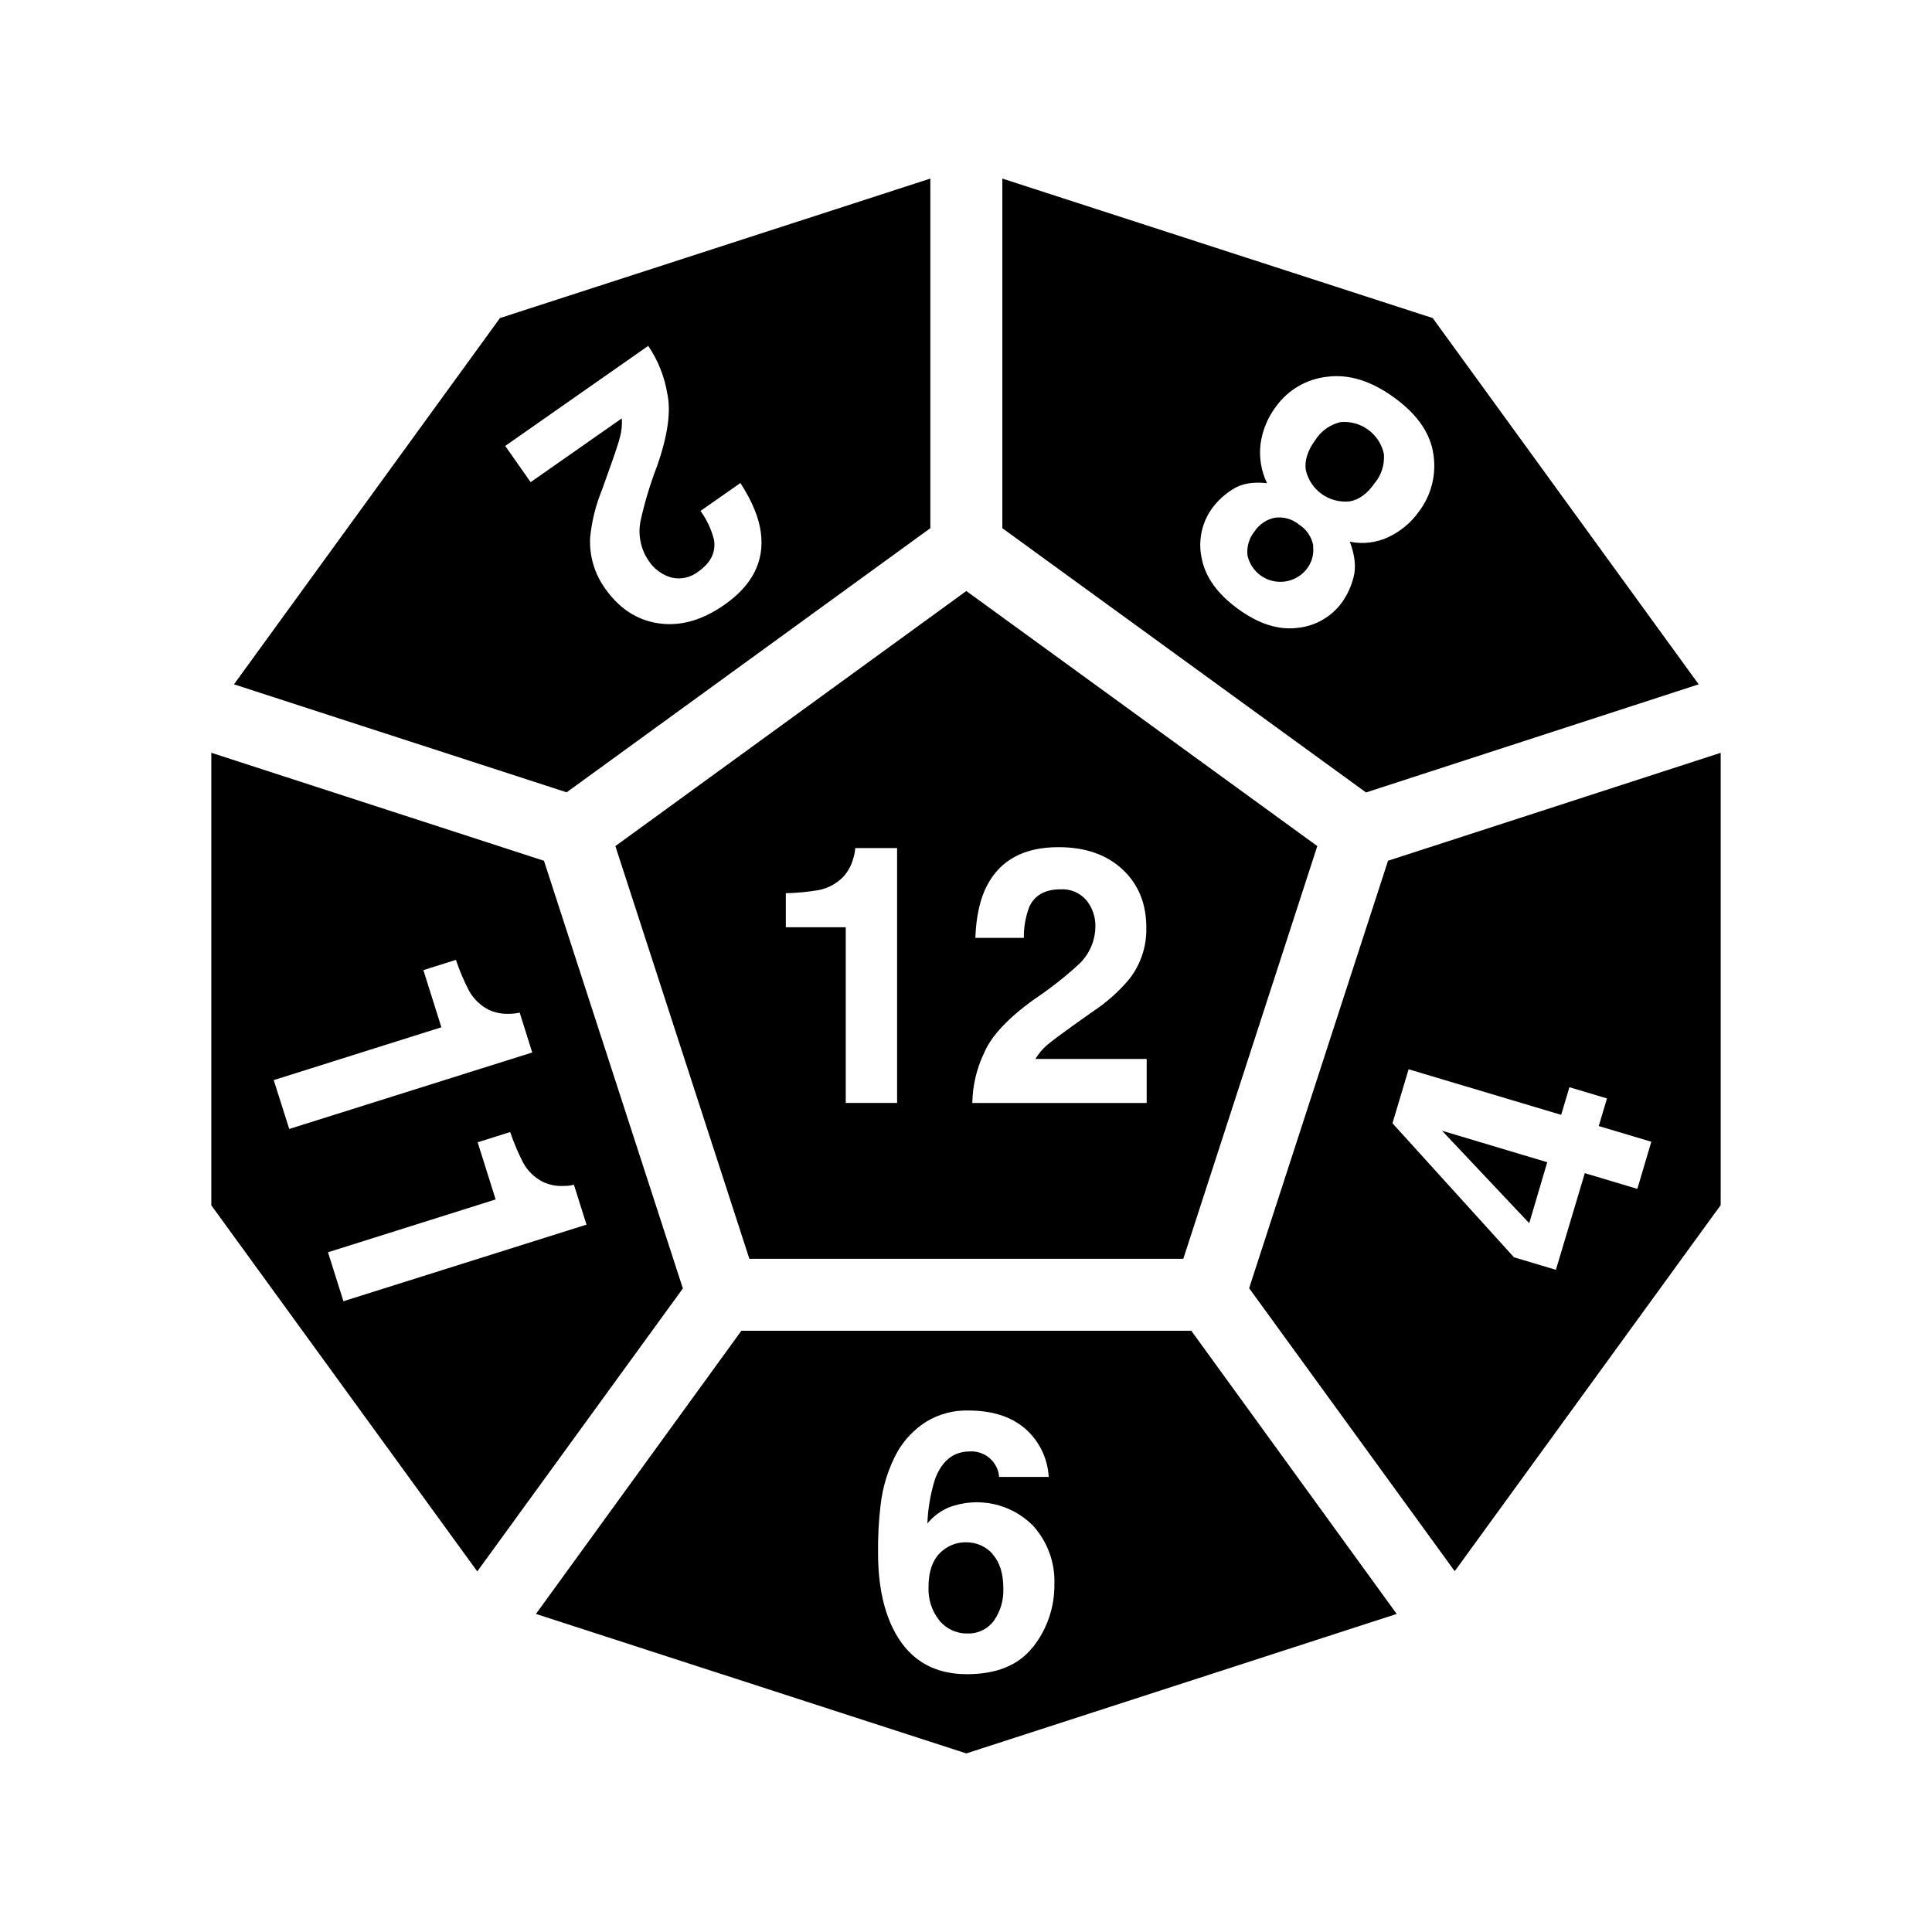
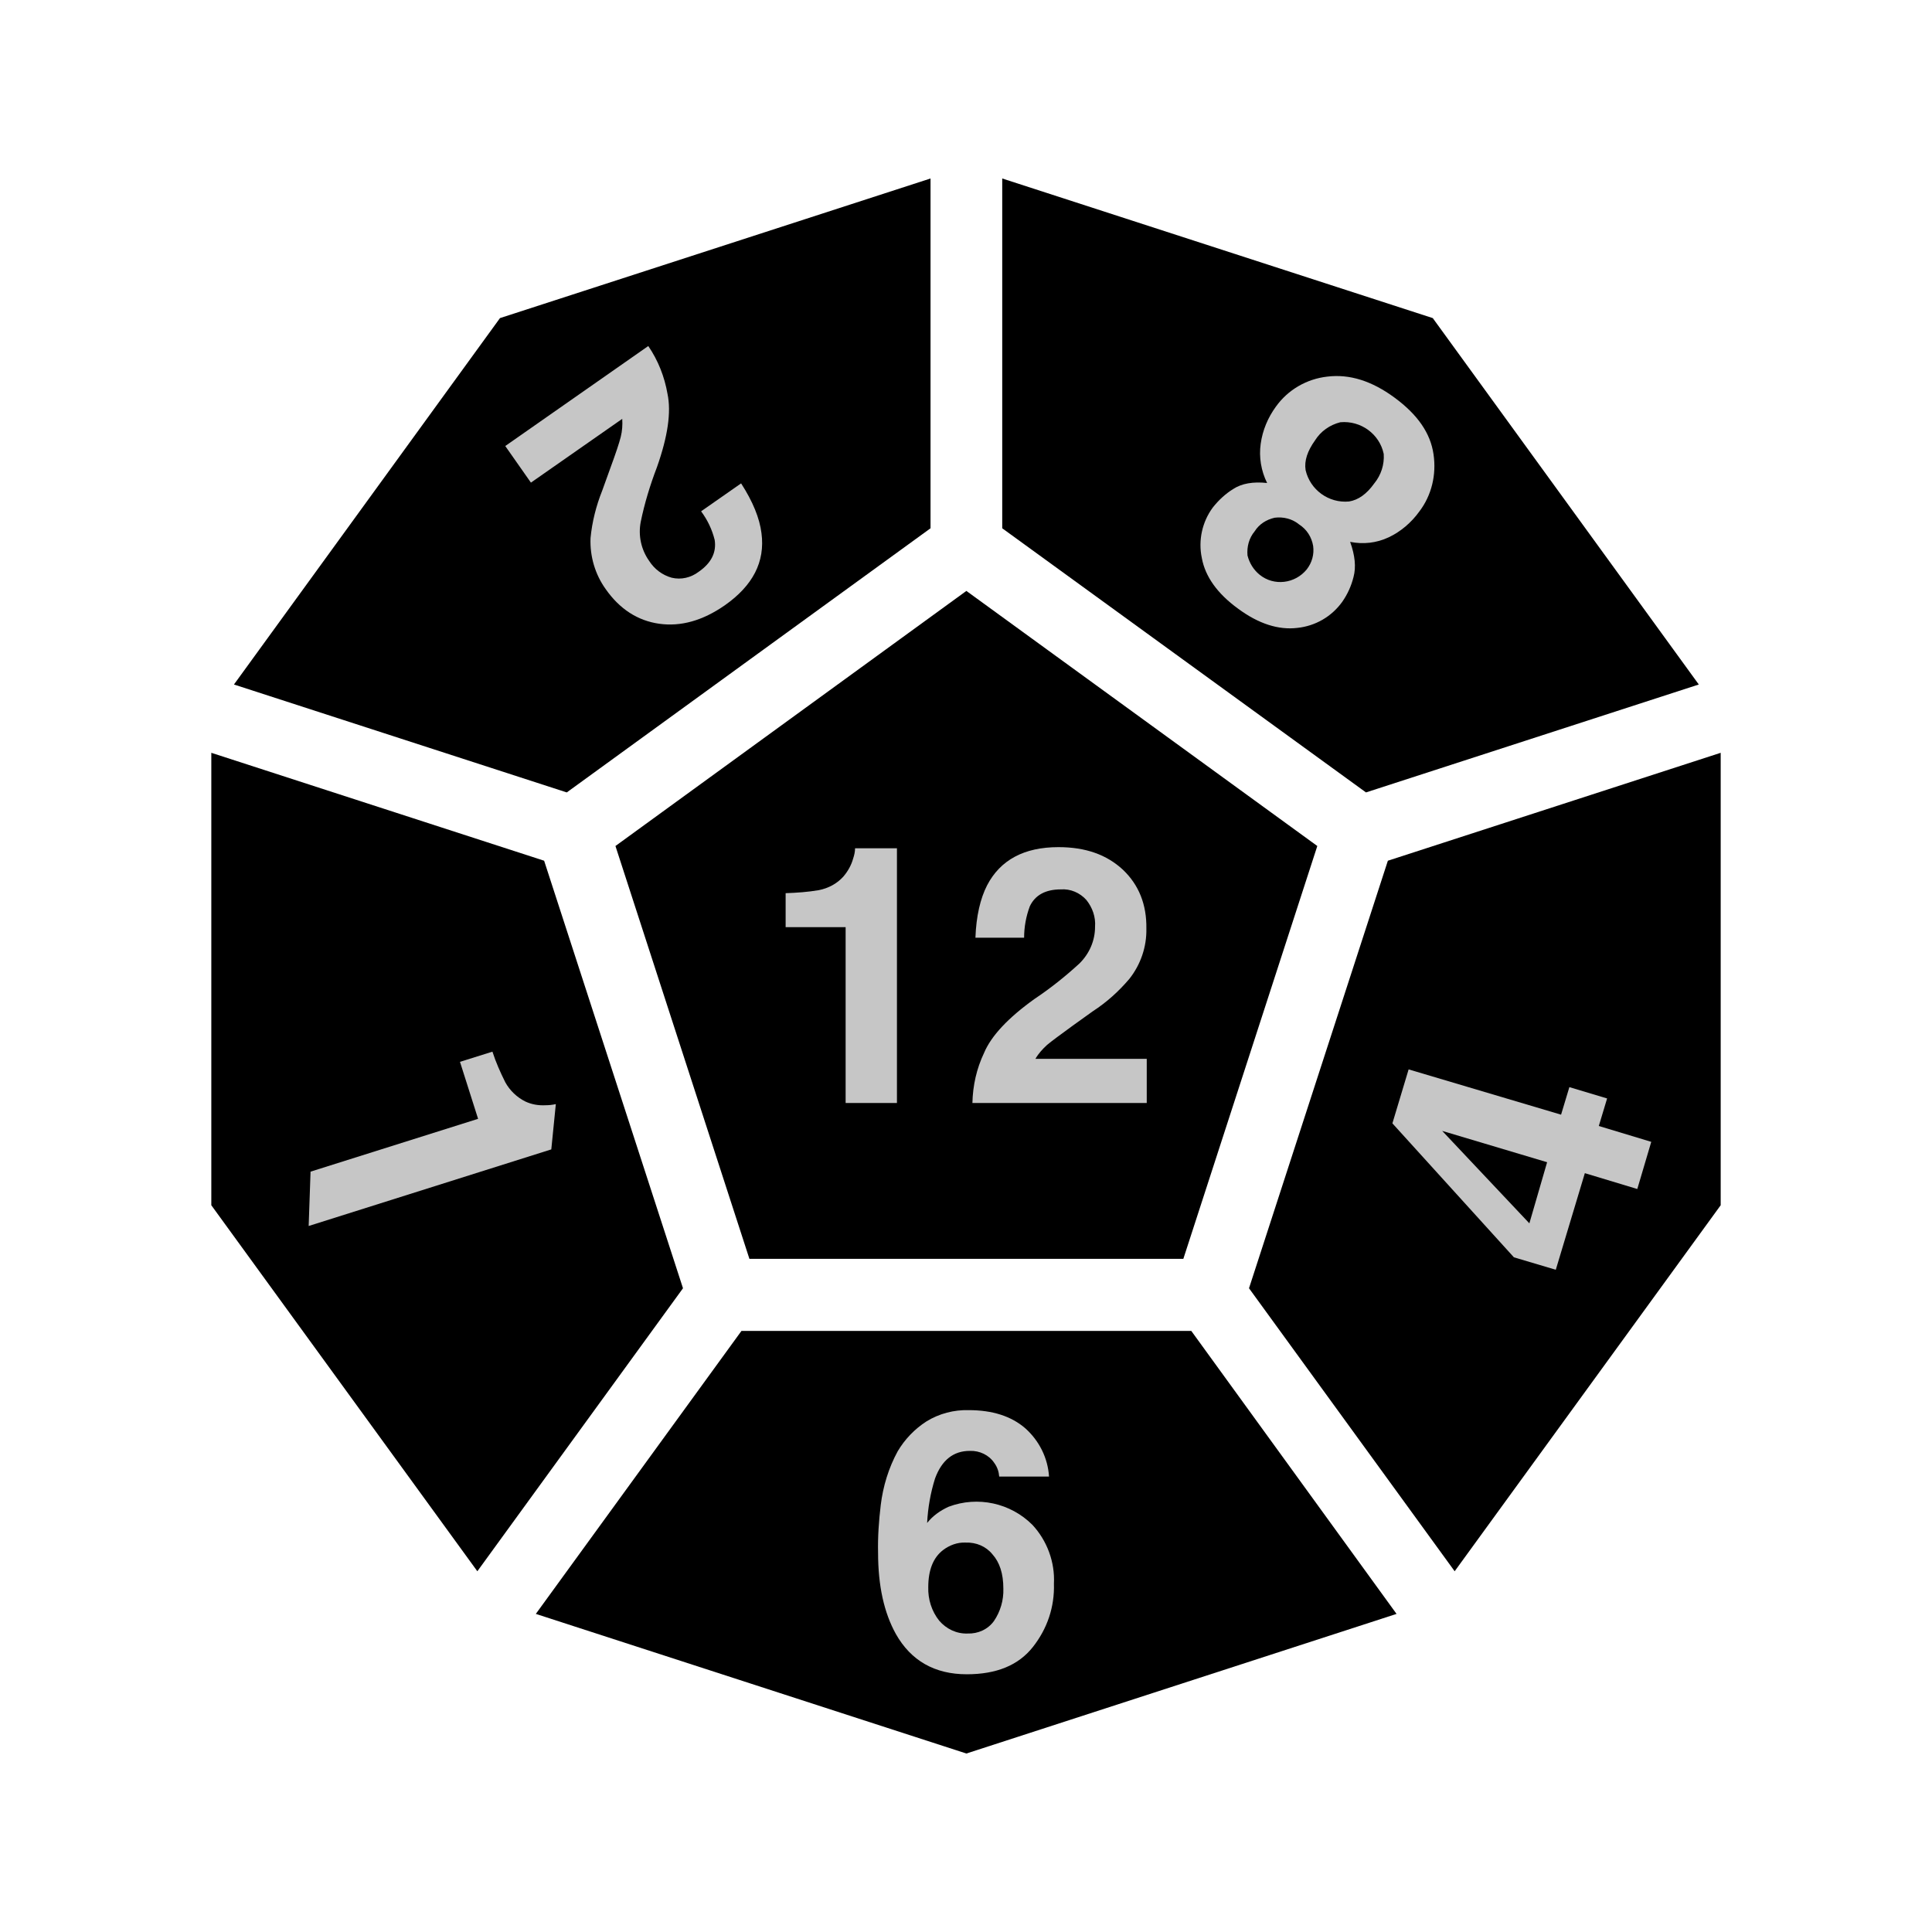
- <svg xmlns="http://www.w3.org/2000/svg" viewBox="0 0 512 512">
-   <path d="M450.169 181.354L379.685 84.29 265.629 47.325v92.652l96.384 70.031zm-91.46-28.416a19.735 19.735 0 0 1-3.004 6.606 16.563 16.563 0 0 1-11.924 6.857q-7.548.918-15.729-5.056-8.18-5.974-9.599-13.439a16.563 16.563 0 0 1 2.922-13.414 19.747 19.747 0 0 1 5.378-4.866q3.422-2.206 9.026-1.574a18.757 18.757 0 0 1-1.717-10.421 21.082 21.082 0 0 1 4.03-9.802 19.246 19.246 0 0 1 13.666-7.99q8.633-1.108 17.779 5.57 9.146 6.677 10.326 14.952a20.033 20.033 0 0 1-3.827 15.204 20.772 20.772 0 0 1-8.145 6.797 16.312 16.312 0 0 1-10.17 1.192q2.038 5.461.989 9.384zm-10.731-8.287a8.252 8.252 0 0 1-1.717 6.189 8.907 8.907 0 0 1-15.669-3.685 8.562 8.562 0 0 1 1.908-6.367 8.347 8.347 0 0 1 5.33-3.578 8.252 8.252 0 0 1 6.451 1.825 8.347 8.347 0 0 1 3.757 5.628zm9.54-11.77a10.732 10.732 0 0 1-11.472-8.346q-.548-3.709 2.504-7.894a10.851 10.851 0 0 1 6.654-4.77 10.732 10.732 0 0 1 11.543 8.43 10.851 10.851 0 0 1-2.469 7.775q-2.945 4.198-6.653 4.806zm-110.968 7.096V47.325L132.494 84.29 62.01 181.354l88.156 28.618zm-112.66-21.798l37.895-26.52a31.73 31.73 0 0 1 5.056 12.664q1.55 7.155-2.79 19.413a98.304 98.304 0 0 0-4.341 14.524 13.904 13.904 0 0 0 2.158 10.314 10.732 10.732 0 0 0 6.034 4.472 8.347 8.347 0 0 0 7.154-1.574q4.961-3.47 4.162-8.43a22.418 22.418 0 0 0-3.577-7.644l10.577-7.393q4.674 7.25 5.425 13.2 1.443 11.328-9.682 19.079-8.789 6.153-17.386 4.913-8.597-1.24-14.214-9.242a21.237 21.237 0 0 1-3.97-13.486 44.513 44.513 0 0 1 3.112-12.568l2.194-6.141q2.063-5.76 2.659-8.12a15.025 15.025 0 0 0 .43-4.77l-24.16 16.908zm64.7 215.412h114.998l35.51-109.37-93.009-67.598-93.009 67.599zm89.266-95.072a8.347 8.347 0 0 0-6.797-2.838q-6.058 0-8.24 4.52a22.382 22.382 0 0 0-1.49 8.346h-12.855q.322-8.62 3.124-13.927 5.319-10.112 18.889-10.112 10.731 0 17.063 5.962 6.332 5.962 6.237 15.633a21.25 21.25 0 0 1-4.484 13.32 44.585 44.585 0 0 1-9.659 8.62l-5.318 3.769q-4.996 3.577-6.832 5.127a15 15 0 0 0-3.1 3.685h29.488v11.685h-46.207a31.73 31.73 0 0 1 3.125-13.271q2.838-6.75 13.414-14.31a98.602 98.602 0 0 0 11.925-9.408 13.916 13.916 0 0 0 4.15-9.682 10.732 10.732 0 0 0-2.433-7.13zm-79.607-1.812a58.536 58.536 0 0 0 8.776-.835 12.377 12.377 0 0 0 6.511-3.577 11.686 11.686 0 0 0 2.6-4.842 11.125 11.125 0 0 0 .512-2.707h11.09v67.54h-13.606v-46.553H208.25v-9.038zM196.468 352.67l-54.434 75.04 114.055 36.965 114.056-36.965-54.434-75.04H196.468zm77.27 83.792q-5.64 7.226-17.517 7.214-12.76 0-18.817-10.672-4.71-8.347-4.71-21.464a97.78 97.78 0 0 1 .656-12.58 38.444 38.444 0 0 1 4.52-14.309 23.121 23.121 0 0 1 7.571-7.87 20.414 20.414 0 0 1 11.197-2.981q9.408 0 15 4.77a18.328 18.328 0 0 1 6.285 12.83h-13.165a6.773 6.773 0 0 0-1.252-3.577 7.286 7.286 0 0 0-6.475-3.172q-6.474 0-9.217 7.262a45.062 45.062 0 0 0-2.051 11.829 14.905 14.905 0 0 1 5.724-4.281 20.975 20.975 0 0 1 22.19 4.77 21.833 21.833 0 0 1 5.748 15.609 26.34 26.34 0 0 1-5.64 16.61zm-10.732-24.612q2.885 3.148 2.885 9.063a13.868 13.868 0 0 1-2.54 8.645 8.275 8.275 0 0 1-6.963 3.327 9.36 9.36 0 0 1-7.453-3.446 13.248 13.248 0 0 1-2.862-8.884q0-6.75 3.911-9.778a9.456 9.456 0 0 1 5.962-2.05 9.241 9.241 0 0 1 7.131 3.111zm119.147-112.195l27.879 8.347-4.77 16.157zm-14.31-71.546l-36.81 113.28 54.483 74.993L456 319.366V199.503zm66.073 86.952l-13.927-4.162-7.656 25.614-11.113-3.315-32.196-35.523 4.27-14.309 40.434 12.08 2.183-7.322 9.956 2.97-2.182 7.32 13.928 4.162zm-289.76-86.952L56 199.491v119.934l70.484 97.016 54.482-74.992zM72.54 286.24l44.43-14-4.77-15.143 8.621-2.719a58.536 58.536 0 0 0 3.435 8.12 12.377 12.377 0 0 0 5.33 5.14 11.686 11.686 0 0 0 5.401 1.026 11.137 11.137 0 0 0 2.731-.322l3.327 10.576-64.391 20.272zm18.47 58.596l-4.09-12.974 44.43-13.999-4.77-15.144 8.622-2.718a58.68 58.68 0 0 0 3.434 8.12 12.365 12.365 0 0 0 5.33 5.14 11.65 11.65 0 0 0 5.402 1.025 11.102 11.102 0 0 0 2.73-.322l3.328 10.577z" fill="#000" />
+ <svg xmlns="http://www.w3.org/2000/svg" version="1.1" id="Layer_1" x="0px" y="0px" viewBox="0 0 512 512" style="enable-background:new 0 0 512 512;" xml:space="preserve">
+   <style type="text/css">
+ 	.st0{fill:#C6C6C6;}
+ </style>
+   <polygon points="450.2,181.4 379.7,84.3 265.6,47.3 265.6,140 362,210 " />
+   <path class="st0" d="M358.7,152.9c-0.6,2.4-1.6,4.6-3,6.6c-2.8,3.9-7.1,6.4-11.9,6.9c-5,0.6-10.3-1.1-15.7-5.1  c-5.5-4-8.7-8.5-9.6-13.4c-1-4.7,0.1-9.6,2.9-13.4c1.5-1.9,3.3-3.6,5.4-4.9c2.3-1.5,5.3-2,9-1.6c-1.6-3.2-2.2-6.9-1.7-10.4  c0.5-3.6,1.9-6.9,4-9.8c3.2-4.5,8.2-7.4,13.7-8c5.8-0.7,11.7,1.1,17.8,5.6c6.1,4.5,9.5,9.4,10.3,15c0.8,5.4-0.5,10.9-3.8,15.2  c-2.1,2.9-4.9,5.3-8.1,6.8c-3.2,1.5-6.7,1.9-10.2,1.2C359.1,147.2,359.4,150.3,358.7,152.9L358.7,152.9z" />
+   <path d="M348,144.7c0.3,2.2-0.3,4.4-1.7,6.2c-3.1,3.8-8.7,4.5-12.5,1.4c-1.6-1.3-2.7-3.1-3.2-5.1c-0.2-2.3,0.4-4.6,1.9-6.4  c1.2-1.9,3.1-3.1,5.3-3.6c2.3-0.3,4.7,0.3,6.5,1.8C346.3,140.3,347.6,142.3,348,144.7L348,144.7z" />
+   <path d="M357.5,132.9c-5.4,0.5-10.3-3.1-11.5-8.3c-0.4-2.5,0.5-5.1,2.5-7.9c1.5-2.4,3.9-4.1,6.7-4.8c5.4-0.5,10.4,3.1,11.5,8.4  c0.2,2.8-0.7,5.6-2.5,7.8c-2,2.8-4.2,4.4-6.7,4.8L357.5,132.9z" />
+   <polygon points="246.6,140 246.6,47.3 132.5,84.3 62,181.4 150.2,210 " />
+   <path class="st0" d="M133.9,118.2l37.9-26.5c2.6,3.8,4.3,8.1,5.1,12.7c1,4.8,0.1,11.2-2.8,19.4c-1.8,4.7-3.3,9.6-4.3,14.5  c-0.7,3.6,0.1,7.3,2.2,10.3c1.4,2.2,3.5,3.8,6,4.5c2.5,0.6,5.1,0,7.2-1.6c3.3-2.3,4.7-5.1,4.2-8.4c-0.7-2.8-1.9-5.3-3.6-7.6  l10.6-7.4c3.1,4.8,4.9,9.2,5.4,13.2c1,7.6-2.3,13.9-9.7,19.1c-5.9,4.1-11.7,5.7-17.4,4.9c-5.7-0.8-10.5-3.9-14.2-9.2  c-2.8-3.9-4.2-8.7-4-13.5c0.4-4.3,1.5-8.6,3.1-12.6l2.2-6.1c1.4-3.8,2.3-6.5,2.7-8.1c0.4-1.6,0.5-3.2,0.4-4.8l-24.2,16.9  L133.9,118.2z" />
+   <polygon points="198.6,333.6 313.6,333.6 349.1,224.2 256.1,156.6 163.1,224.2 " />
+   <path class="st0" d="M287.9,238.5c-1.7-1.9-4.2-3-6.8-2.8c-4,0-6.8,1.5-8.2,4.5c-1,2.7-1.5,5.5-1.5,8.3h-12.9  c0.2-5.7,1.3-10.4,3.1-13.9c3.5-6.7,9.8-10.1,18.9-10.1c7.2,0,12.8,2,17.1,6c4.2,4,6.3,9.2,6.2,15.6c0.1,4.8-1.5,9.5-4.5,13.3  c-2.8,3.3-6,6.2-9.7,8.6l-5.3,3.8c-3.3,2.4-5.6,4.1-6.8,5.1c-1.2,1.1-2.3,2.3-3.1,3.7h29.5v11.7h-46.2c0.1-4.6,1.1-9.1,3.1-13.3  c1.9-4.5,6.4-9.3,13.4-14.3c4.2-2.8,8.2-6,11.9-9.4c2.6-2.6,4.1-6,4.1-9.7C290.4,243,289.5,240.5,287.9,238.5L287.9,238.5z" />
+   <path class="st0" d="M208.2,236.7c2.9-0.1,5.9-0.3,8.8-0.8c2.5-0.5,4.8-1.7,6.5-3.6c1.2-1.4,2.1-3,2.6-4.8c0.3-0.9,0.5-1.8,0.5-2.7  h11.1v67.5h-13.6v-46.6h-15.9L208.2,236.7L208.2,236.7z" />
+   <polygon points="196.5,352.7 142,427.7 256.1,464.7 370.1,427.7 315.7,352.7 " />
+   <path class="st0" d="M273.7,436.5c-3.8,4.8-9.6,7.2-17.5,7.2c-8.5,0-14.8-3.6-18.8-10.7c-3.1-5.6-4.7-12.7-4.7-21.5  c-0.1-4.2,0.2-8.4,0.7-12.6c0.6-5,2.1-9.9,4.5-14.3c1.9-3.2,4.5-5.9,7.6-7.9c3.4-2.1,7.3-3.1,11.2-3c6.3,0,11.3,1.6,15,4.8  c3.7,3.3,6,7.9,6.3,12.8h-13.2c-0.1-1.3-0.5-2.5-1.3-3.6c-1.4-2.1-3.9-3.3-6.5-3.2c-4.3,0-7.4,2.4-9.2,7.3  c-1.2,3.8-1.9,7.8-2.1,11.8c1.5-1.9,3.5-3.3,5.7-4.3c7.7-2.9,16.4-1,22.2,4.8c3.9,4.2,6,9.9,5.7,15.6  C279.5,425.9,277.5,431.7,273.7,436.5L273.7,436.5z" />
+   <path d="M263,411.9c1.9,2.1,2.9,5.1,2.9,9.1c0.1,3.1-0.8,6.1-2.5,8.6c-1.6,2.2-4.2,3.4-7,3.3c-2.9,0.1-5.6-1.2-7.5-3.4  c-2-2.5-3-5.7-2.9-8.9c0-4.5,1.3-7.8,3.9-9.8c1.7-1.3,3.8-2.1,6-2C258.7,408.7,261.3,409.8,263,411.9L263,411.9z" />
+   <polygon points="367.8,228.1 331,341.4 385.5,416.4 456,319.4 456,199.5 " />
+   <polygon class="st0" points="433.9,315.1 420,310.9 412.3,336.5 401.2,333.2 369,297.7 373.3,283.4 413.7,295.4 415.9,288.1   425.9,291.1 423.7,298.4 437.6,302.6 " />
+   <polygon points="382.2,299.7 410,308 405.3,324.2 " />
+   <polygon points="144.2,228.1 56,199.5 56,319.4 126.5,416.4 181,341.4 " />
+   <path d="M72.5,286.2l44.4-14l-4.8-15.1l8.6-2.7c0.9,2.8,2.1,5.5,3.4,8.1c1.2,2.2,3.1,4,5.3,5.1c1.7,0.8,3.5,1.1,5.4,1  c0.9,0,1.8-0.1,2.7-0.3l3.3,10.6l-64.4,20.3L72.5,286.2z" />
+   <path class="st0" d="M81.8,324.9l0.5-14.4l44.4-14l-4.8-15.1l8.6-2.7c0.9,2.8,2.1,5.5,3.4,8.1c1.2,2.2,3.1,4,5.3,5.1  c1.7,0.8,3.5,1.1,5.4,1c0.9,0,1.8-0.1,2.7-0.3l-1.2,12L81.8,324.9z" />
</svg>
